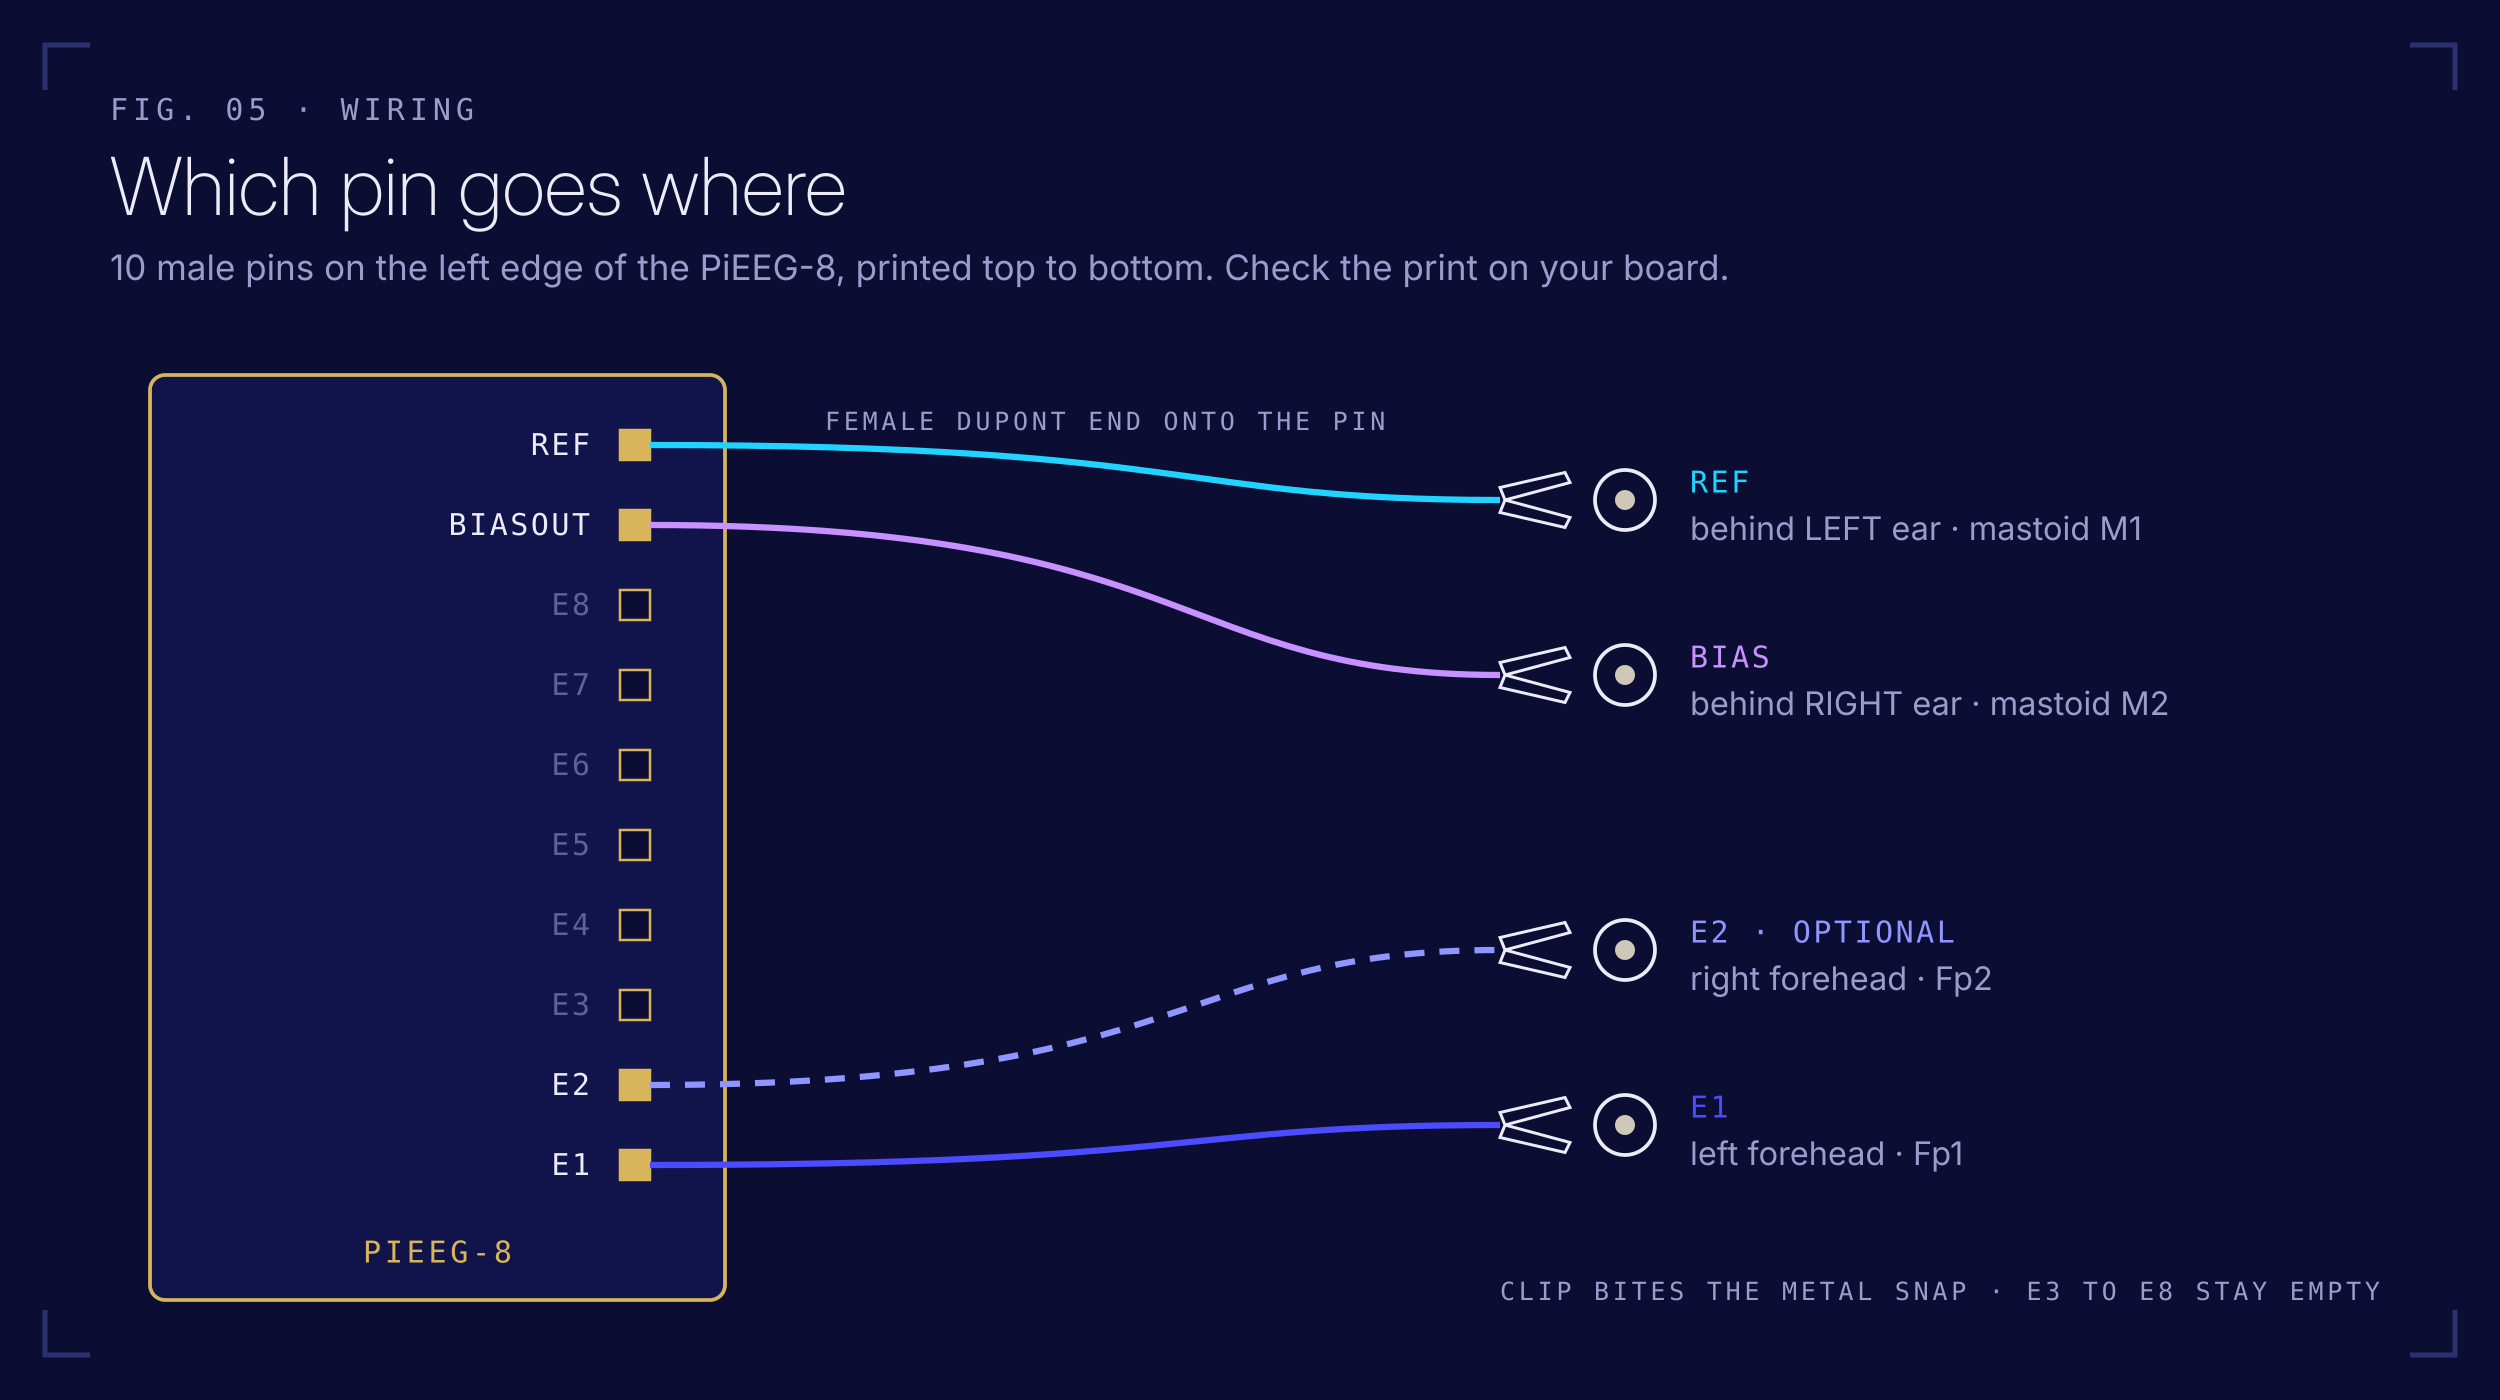
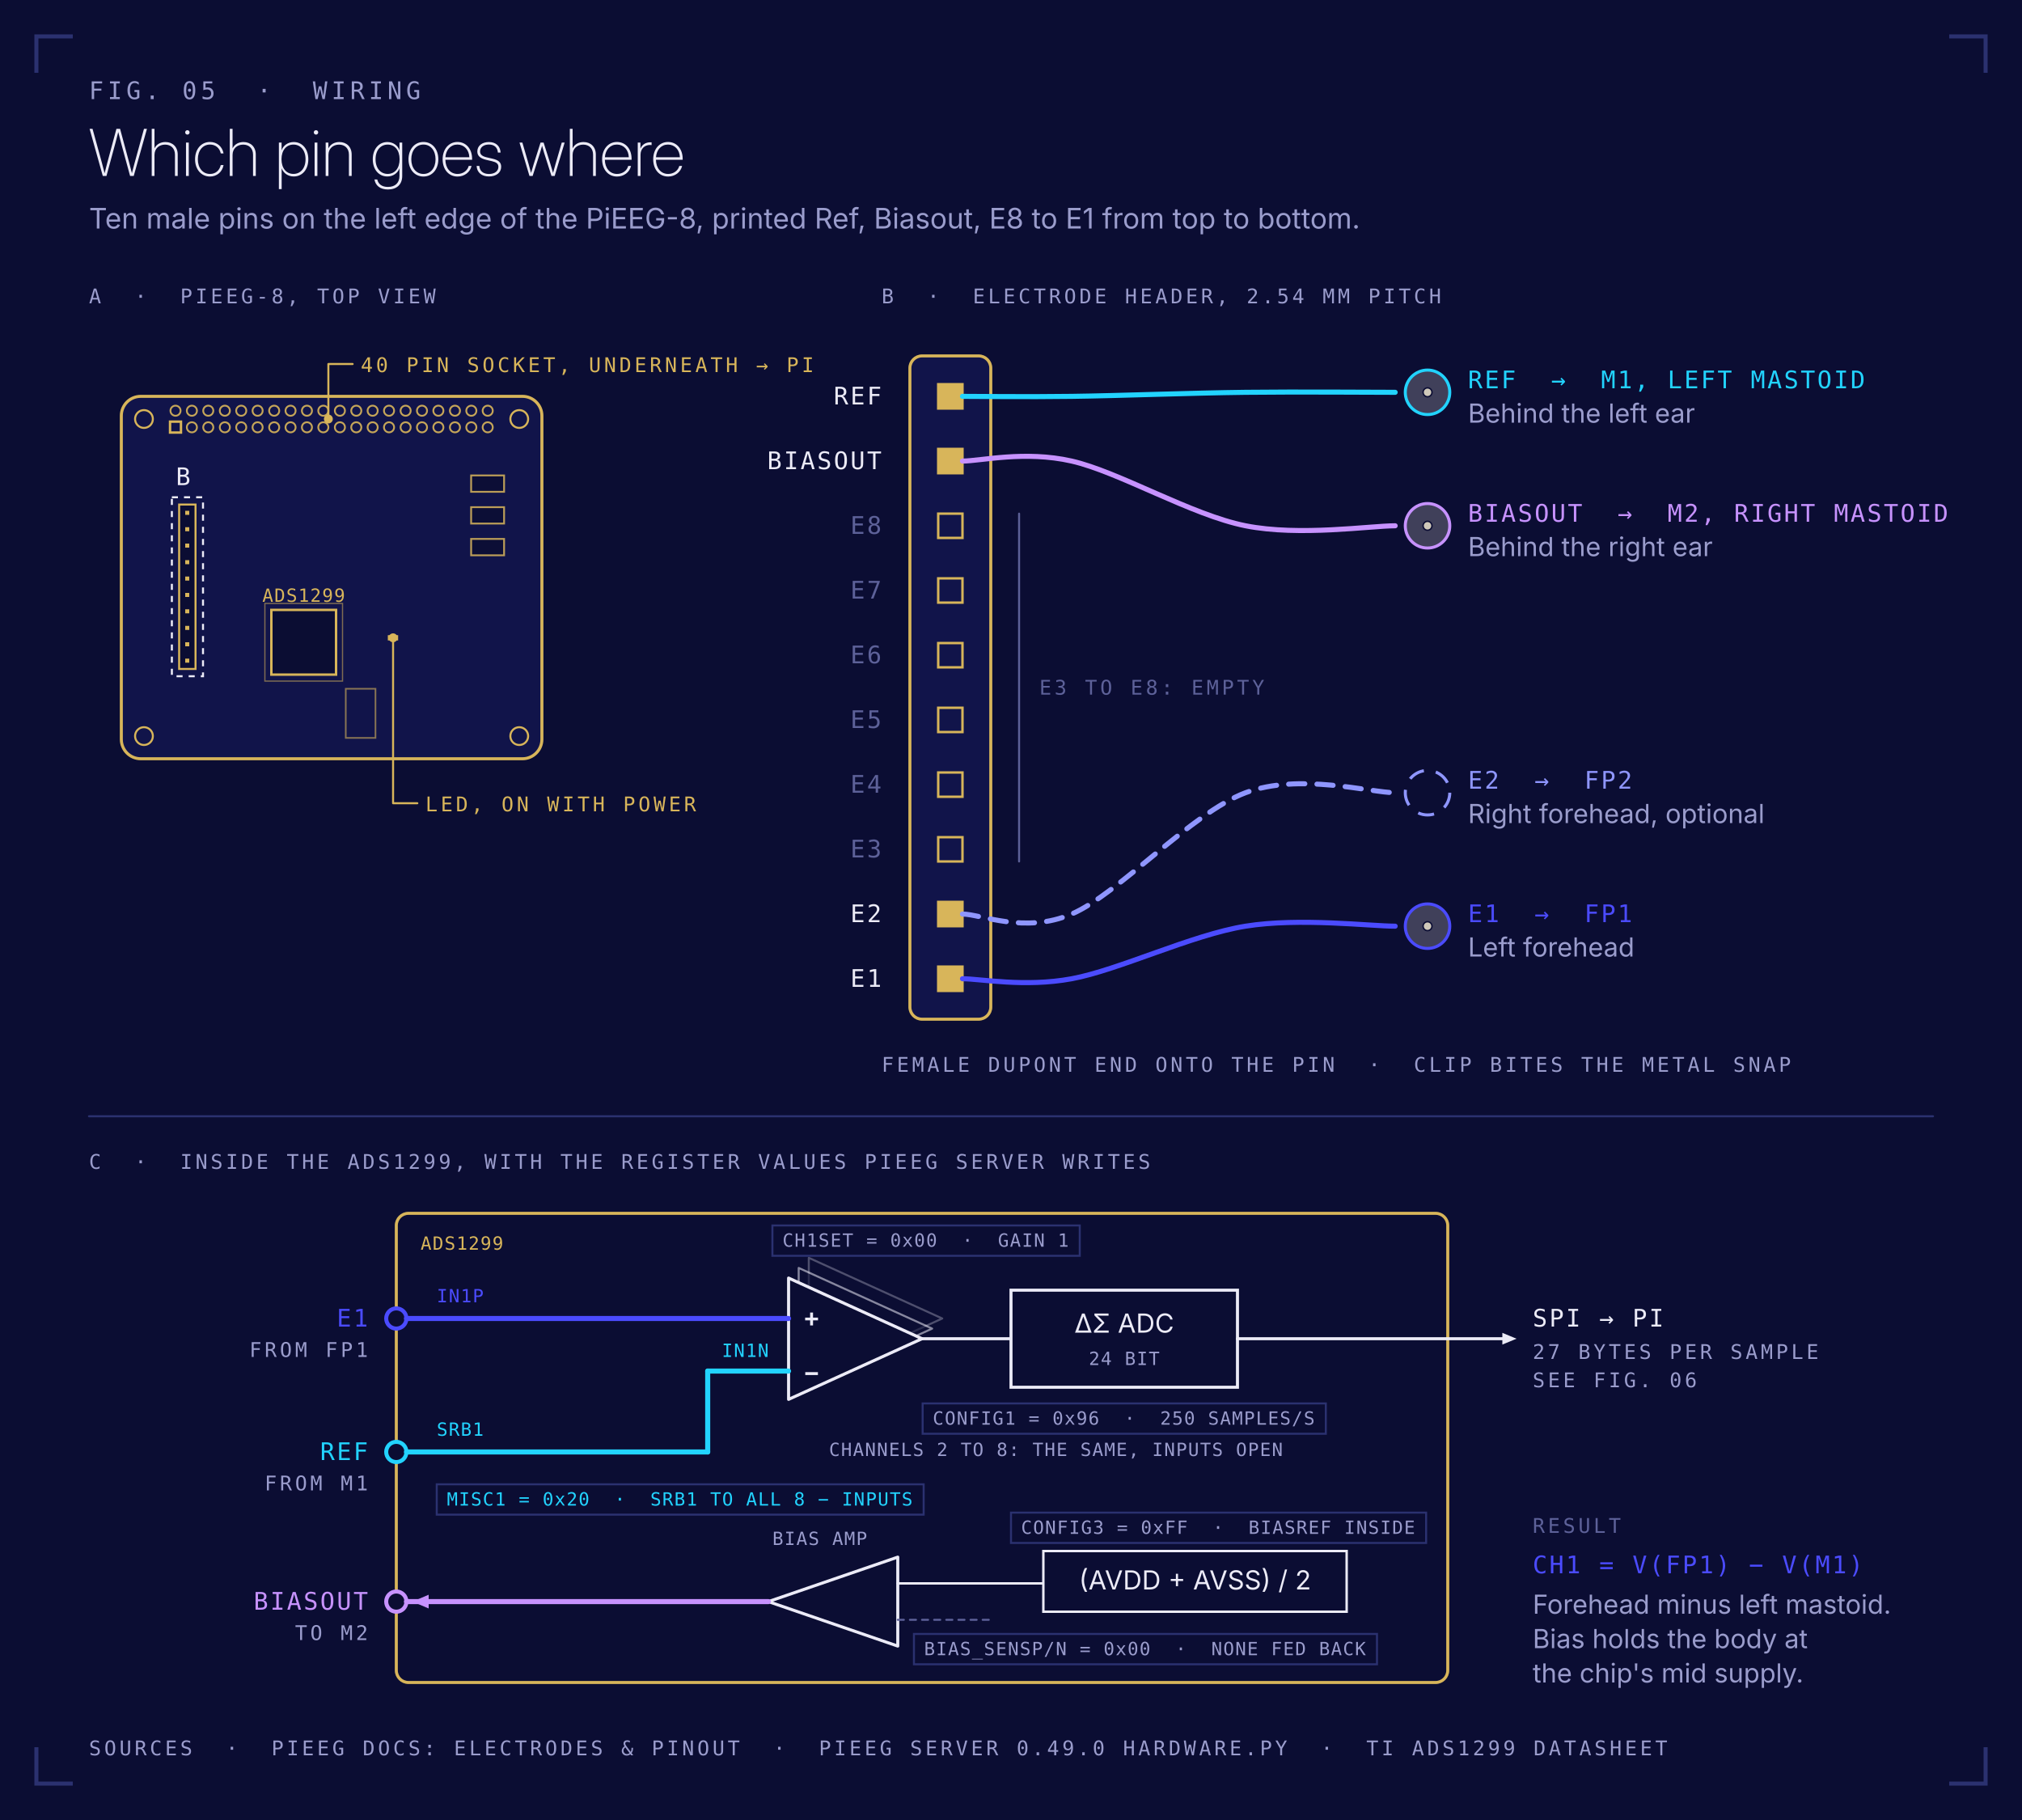
- <svg xmlns="http://www.w3.org/2000/svg" viewBox="0 0 1000 560" font-family="Inter, Helvetica Neue, Arial, sans-serif" font-size="14">
-   <rect width="1000" height="560" fill="#0b0d33" />
+ <svg xmlns="http://www.w3.org/2000/svg" viewBox="0 0 1000 900" width="1000" height="900">
+   <rect width="1000" height="900" fill="#0b0d33" />
  <path d="M18 36 L18 18 L36 18" stroke="#2b3170" stroke-width="2" fill="none" />
  <path d="M982 36 L982 18 L964 18" stroke="#2b3170" stroke-width="2" fill="none" />
-   <path d="M18 524 L18 542 L36 542" stroke="#2b3170" stroke-width="2" fill="none" />
-   <path d="M982 524 L982 542 L964 542" stroke="#2b3170" stroke-width="2" fill="none" />
-   <text x="44" y="48" font-family="DejaVu Sans Mono, Menlo, Consolas, monospace" font-size="12" letter-spacing="2" fill="#9a9ccc">FIG. 05  ·  WIRING</text>
-   <text x="44" y="86" font-family="Inter Display, Inter, Helvetica Neue, Arial, sans-serif" font-weight="200" font-size="32" fill="#ecebf7">Which pin goes where</text>
-   <text x="44" y="112" fill="#9a9ccc" font-size="14">10 male pins on the left edge of the PiEEG-8, printed top to bottom. Check the print on your board.</text>
-   <rect x="60" y="150" width="230" height="370" rx="6" fill="#11144a" stroke="#d8b55a" stroke-width="1.5" />
-   <text x="175" y="505" font-family="DejaVu Sans Mono, Menlo, Consolas, monospace" font-size="12" letter-spacing="1.5" fill="#d8b55a" text-anchor="middle">PIEEG-8</text>
-   <rect x="248" y="172" width="12" height="12" fill="#d8b55a" stroke="#d8b55a" />
-   <text x="236" y="182" font-family="DejaVu Sans Mono, Menlo, Consolas, monospace" font-size="12" letter-spacing="1" fill="#ecebf7" text-anchor="end">REF</text>
-   <rect x="248" y="204" width="12" height="12" fill="#d8b55a" stroke="#d8b55a" />
-   <text x="236" y="214" font-family="DejaVu Sans Mono, Menlo, Consolas, monospace" font-size="12" letter-spacing="1" fill="#ecebf7" text-anchor="end">BIASOUT</text>
-   <rect x="248" y="236" width="12" height="12" fill="#0b0d33" stroke="#d8b55a" />
-   <text x="236" y="246" font-family="DejaVu Sans Mono, Menlo, Consolas, monospace" font-size="12" letter-spacing="1" fill="#5d6199" text-anchor="end">E8</text>
-   <rect x="248" y="268" width="12" height="12" fill="#0b0d33" stroke="#d8b55a" />
-   <text x="236" y="278" font-family="DejaVu Sans Mono, Menlo, Consolas, monospace" font-size="12" letter-spacing="1" fill="#5d6199" text-anchor="end">E7</text>
-   <rect x="248" y="300" width="12" height="12" fill="#0b0d33" stroke="#d8b55a" />
-   <text x="236" y="310" font-family="DejaVu Sans Mono, Menlo, Consolas, monospace" font-size="12" letter-spacing="1" fill="#5d6199" text-anchor="end">E6</text>
-   <rect x="248" y="332" width="12" height="12" fill="#0b0d33" stroke="#d8b55a" />
-   <text x="236" y="342" font-family="DejaVu Sans Mono, Menlo, Consolas, monospace" font-size="12" letter-spacing="1" fill="#5d6199" text-anchor="end">E5</text>
-   <rect x="248" y="364" width="12" height="12" fill="#0b0d33" stroke="#d8b55a" />
-   <text x="236" y="374" font-family="DejaVu Sans Mono, Menlo, Consolas, monospace" font-size="12" letter-spacing="1" fill="#5d6199" text-anchor="end">E4</text>
-   <rect x="248" y="396" width="12" height="12" fill="#0b0d33" stroke="#d8b55a" />
-   <text x="236" y="406" font-family="DejaVu Sans Mono, Menlo, Consolas, monospace" font-size="12" letter-spacing="1" fill="#5d6199" text-anchor="end">E3</text>
-   <rect x="248" y="428" width="12" height="12" fill="#d8b55a" stroke="#d8b55a" />
-   <text x="236" y="438" font-family="DejaVu Sans Mono, Menlo, Consolas, monospace" font-size="12" letter-spacing="1" fill="#ecebf7" text-anchor="end">E2</text>
-   <rect x="248" y="460" width="12" height="12" fill="#d8b55a" stroke="#d8b55a" />
-   <text x="236" y="470" font-family="DejaVu Sans Mono, Menlo, Consolas, monospace" font-size="12" letter-spacing="1" fill="#ecebf7" text-anchor="end">E1</text>
-   <path d="M260 178 C 480 178, 470 200, 600 200" stroke="#22d3ff" stroke-width="2.5" fill="none" />
-   <path d="M600 195 l26 -6 l2 4 l-26 7 z M600 205 l26 6 l2 -4 l-26 -7 z" fill="none" stroke="#ecebf7" stroke-width="1.2" />
-   <circle cx="650" cy="200" r="12" fill="#0b0d33" stroke="#ecebf7" stroke-width="1.5" />
-   <circle cx="650" cy="200" r="4" fill="#cfc8b9" />
-   <text x="676" y="197" font-family="DejaVu Sans Mono, Menlo, Consolas, monospace" font-size="12" letter-spacing="1" fill="#22d3ff" text-anchor="start">REF</text>
-   <text x="676" y="216" font-size="13" fill="#9a9ccc" text-anchor="start" font-weight="400">behind LEFT ear · mastoid M1</text>
-   <path d="M260 210 C 480 210, 470 270, 600 270" stroke="#c792ff" stroke-width="2.5" fill="none" />
-   <path d="M600 265 l26 -6 l2 4 l-26 7 z M600 275 l26 6 l2 -4 l-26 -7 z" fill="none" stroke="#ecebf7" stroke-width="1.2" />
-   <circle cx="650" cy="270" r="12" fill="#0b0d33" stroke="#ecebf7" stroke-width="1.5" />
-   <circle cx="650" cy="270" r="4" fill="#cfc8b9" />
-   <text x="676" y="267" font-family="DejaVu Sans Mono, Menlo, Consolas, monospace" font-size="12" letter-spacing="1" fill="#c792ff" text-anchor="start">BIAS</text>
-   <text x="676" y="286" font-size="13" fill="#9a9ccc" text-anchor="start" font-weight="400">behind RIGHT ear · mastoid M2</text>
-   <path d="M260 434 C 480 434, 470 380, 600 380" stroke="#8f96ff" stroke-width="2.5" fill="none" stroke-dasharray="8 6" />
-   <path d="M600 375 l26 -6 l2 4 l-26 7 z M600 385 l26 6 l2 -4 l-26 -7 z" fill="none" stroke="#ecebf7" stroke-width="1.2" />
-   <circle cx="650" cy="380" r="12" fill="#0b0d33" stroke="#ecebf7" stroke-width="1.5" />
-   <circle cx="650" cy="380" r="4" fill="#cfc8b9" />
-   <text x="676" y="377" font-family="DejaVu Sans Mono, Menlo, Consolas, monospace" font-size="12" letter-spacing="1" fill="#8f96ff" text-anchor="start">E2 · OPTIONAL</text>
-   <text x="676" y="396" font-size="13" fill="#9a9ccc" text-anchor="start" font-weight="400">right forehead · Fp2</text>
-   <path d="M260 466 C 480 466, 470 450, 600 450" stroke="#4b4bff" stroke-width="2.5" fill="none" />
-   <path d="M600 445 l26 -6 l2 4 l-26 7 z M600 455 l26 6 l2 -4 l-26 -7 z" fill="none" stroke="#ecebf7" stroke-width="1.2" />
-   <circle cx="650" cy="450" r="12" fill="#0b0d33" stroke="#ecebf7" stroke-width="1.5" />
-   <circle cx="650" cy="450" r="4" fill="#cfc8b9" />
-   <text x="676" y="447" font-family="DejaVu Sans Mono, Menlo, Consolas, monospace" font-size="12" letter-spacing="1" fill="#4b4bff" text-anchor="start">E1</text>
-   <text x="676" y="466" font-size="13" fill="#9a9ccc" text-anchor="start" font-weight="400">left forehead · Fp1</text>
-   <text x="330" y="172" font-family="DejaVu Sans Mono, Menlo, Consolas, monospace" font-size="10" letter-spacing="1.5" fill="#9a9ccc" text-anchor="start">FEMALE DUPONT END ONTO THE PIN</text>
-   <text x="600" y="520" font-family="DejaVu Sans Mono, Menlo, Consolas, monospace" font-size="10" letter-spacing="1.5" fill="#9a9ccc" text-anchor="start">CLIP BITES THE METAL SNAP · E3 TO E8 STAY EMPTY</text>
+   <path d="M18 864 L18 882 L36 882" stroke="#2b3170" stroke-width="2" fill="none" />
+   <path d="M982 864 L982 882 L964 882" stroke="#2b3170" stroke-width="2" fill="none" />
+   <text x="44.0" y="49.0" font-family="DejaVu Sans Mono, Menlo, Consolas, monospace" font-size="12" font-weight="400" letter-spacing="2.0" fill="#9a9ccc" text-anchor="start" opacity="1" xml:space="preserve">FIG. 05  ·  WIRING</text>
+   <text x="44.0" y="87.0" font-family="Inter Display, Inter, Helvetica Neue, Arial, sans-serif" font-size="32" font-weight="200" letter-spacing="0" fill="#ecebf7" text-anchor="start" opacity="1" xml:space="preserve">Which pin goes where</text>
+   <text x="44.0" y="113.0" font-family="Inter, Helvetica Neue, Arial, sans-serif" font-size="14" font-weight="400" letter-spacing="0" fill="#9a9ccc" text-anchor="start" opacity="1" xml:space="preserve">Ten male pins on the left edge of the PiEEG-8, printed Ref, Biasout, E8 to E1 from top to bottom.</text>
+   <text x="44.0" y="150.0" font-family="DejaVu Sans Mono, Menlo, Consolas, monospace" font-size="10" font-weight="400" letter-spacing="1.5" fill="#9a9ccc" text-anchor="start" opacity="1" xml:space="preserve">A  ·  PIEEG-8, TOP VIEW</text>
+   <rect x="60.0" y="196.0" width="208.0" height="179.2" rx="9.6" stroke="#d8b55a" stroke-width="1.5" fill="#11144a" opacity="1" />
+   <circle cx="71.2" cy="364.0" r="4.40" stroke="#d8b55a" stroke-width="1" fill="none" opacity="1" />
+   <circle cx="256.8" cy="364.0" r="4.40" stroke="#d8b55a" stroke-width="1" fill="none" opacity="1" />
+   <circle cx="71.2" cy="207.2" r="4.40" stroke="#d8b55a" stroke-width="1" fill="none" opacity="1" />
+   <circle cx="256.8" cy="207.2" r="4.40" stroke="#d8b55a" stroke-width="1" fill="none" opacity="1" />
+   <circle cx="86.8" cy="211.3" r="2.50" stroke="#d8b55a" stroke-width="0.9" fill="none" opacity="0.9" />
+   <circle cx="86.8" cy="203.1" r="2.50" stroke="#d8b55a" stroke-width="0.9" fill="none" opacity="0.9" />
+   <circle cx="94.9" cy="211.3" r="2.50" stroke="#d8b55a" stroke-width="0.9" fill="none" opacity="0.9" />
+   <circle cx="94.9" cy="203.1" r="2.50" stroke="#d8b55a" stroke-width="0.9" fill="none" opacity="0.9" />
+   <circle cx="103.0" cy="211.3" r="2.50" stroke="#d8b55a" stroke-width="0.9" fill="none" opacity="0.9" />
+   <circle cx="103.0" cy="203.1" r="2.50" stroke="#d8b55a" stroke-width="0.9" fill="none" opacity="0.9" />
+   <circle cx="111.2" cy="211.3" r="2.50" stroke="#d8b55a" stroke-width="0.9" fill="none" opacity="0.9" />
+   <circle cx="111.2" cy="203.1" r="2.50" stroke="#d8b55a" stroke-width="0.9" fill="none" opacity="0.9" />
+   <circle cx="119.3" cy="211.3" r="2.50" stroke="#d8b55a" stroke-width="0.9" fill="none" opacity="0.9" />
+   <circle cx="119.3" cy="203.1" r="2.50" stroke="#d8b55a" stroke-width="0.9" fill="none" opacity="0.9" />
+   <circle cx="127.4" cy="211.3" r="2.50" stroke="#d8b55a" stroke-width="0.9" fill="none" opacity="0.9" />
+   <circle cx="127.4" cy="203.1" r="2.50" stroke="#d8b55a" stroke-width="0.9" fill="none" opacity="0.9" />
+   <circle cx="135.6" cy="211.3" r="2.50" stroke="#d8b55a" stroke-width="0.9" fill="none" opacity="0.9" />
+   <circle cx="135.6" cy="203.1" r="2.50" stroke="#d8b55a" stroke-width="0.9" fill="none" opacity="0.9" />
+   <circle cx="143.7" cy="211.3" r="2.50" stroke="#d8b55a" stroke-width="0.9" fill="none" opacity="0.9" />
+   <circle cx="143.7" cy="203.1" r="2.50" stroke="#d8b55a" stroke-width="0.9" fill="none" opacity="0.9" />
+   <circle cx="151.8" cy="211.3" r="2.50" stroke="#d8b55a" stroke-width="0.9" fill="none" opacity="0.9" />
+   <circle cx="151.8" cy="203.1" r="2.50" stroke="#d8b55a" stroke-width="0.9" fill="none" opacity="0.9" />
+   <circle cx="159.9" cy="211.3" r="2.50" stroke="#d8b55a" stroke-width="0.9" fill="none" opacity="0.9" />
+   <circle cx="159.9" cy="203.1" r="2.50" stroke="#d8b55a" stroke-width="0.9" fill="none" opacity="0.9" />
+   <circle cx="168.1" cy="211.3" r="2.50" stroke="#d8b55a" stroke-width="0.9" fill="none" opacity="0.9" />
+   <circle cx="168.1" cy="203.1" r="2.50" stroke="#d8b55a" stroke-width="0.9" fill="none" opacity="0.9" />
+   <circle cx="176.2" cy="211.3" r="2.50" stroke="#d8b55a" stroke-width="0.9" fill="none" opacity="0.9" />
+   <circle cx="176.2" cy="203.1" r="2.50" stroke="#d8b55a" stroke-width="0.9" fill="none" opacity="0.9" />
+   <circle cx="184.3" cy="211.3" r="2.50" stroke="#d8b55a" stroke-width="0.9" fill="none" opacity="0.9" />
+   <circle cx="184.3" cy="203.1" r="2.50" stroke="#d8b55a" stroke-width="0.9" fill="none" opacity="0.9" />
+   <circle cx="192.4" cy="211.3" r="2.50" stroke="#d8b55a" stroke-width="0.9" fill="none" opacity="0.9" />
+   <circle cx="192.4" cy="203.1" r="2.50" stroke="#d8b55a" stroke-width="0.9" fill="none" opacity="0.9" />
+   <circle cx="200.6" cy="211.3" r="2.50" stroke="#d8b55a" stroke-width="0.9" fill="none" opacity="0.9" />
+   <circle cx="200.6" cy="203.1" r="2.50" stroke="#d8b55a" stroke-width="0.9" fill="none" opacity="0.9" />
+   <circle cx="208.7" cy="211.3" r="2.50" stroke="#d8b55a" stroke-width="0.9" fill="none" opacity="0.9" />
+   <circle cx="208.7" cy="203.1" r="2.50" stroke="#d8b55a" stroke-width="0.9" fill="none" opacity="0.9" />
+   <circle cx="216.8" cy="211.3" r="2.50" stroke="#d8b55a" stroke-width="0.9" fill="none" opacity="0.9" />
+   <circle cx="216.8" cy="203.1" r="2.50" stroke="#d8b55a" stroke-width="0.9" fill="none" opacity="0.9" />
+   <circle cx="225.0" cy="211.3" r="2.50" stroke="#d8b55a" stroke-width="0.9" fill="none" opacity="0.9" />
+   <circle cx="225.0" cy="203.1" r="2.50" stroke="#d8b55a" stroke-width="0.9" fill="none" opacity="0.9" />
+   <circle cx="233.1" cy="211.3" r="2.50" stroke="#d8b55a" stroke-width="0.9" fill="none" opacity="0.9" />
+   <circle cx="233.1" cy="203.1" r="2.50" stroke="#d8b55a" stroke-width="0.9" fill="none" opacity="0.9" />
+   <circle cx="241.2" cy="211.3" r="2.50" stroke="#d8b55a" stroke-width="0.9" fill="none" opacity="0.9" />
+   <circle cx="241.2" cy="203.1" r="2.50" stroke="#d8b55a" stroke-width="0.9" fill="none" opacity="0.9" />
+   <rect x="84.1" y="208.5" width="5.4" height="5.4" rx="0" stroke="#d8b55a" stroke-width="1.2" fill="#11144a" opacity="1" />
+   <rect x="131.0" y="298.4" width="38.4" height="38.4" rx="0" stroke="#d8b55a" stroke-width="0.6" fill="none" opacity="0.55" />
+   <rect x="134.2" y="301.6" width="32.0" height="32.0" rx="0" stroke="#d8b55a" stroke-width="1.2" fill="#0b0d33" opacity="1" />
+   <rect x="191.8" y="314.1" width="5.1" height="2.6" rx="0" stroke="none" stroke-width="0" fill="#d8b55a" opacity="1" />
+   <rect x="233.0" y="235.1" width="16.3" height="8.1" rx="0" stroke="#d8b55a" stroke-width="0.9" fill="#0b0d33" opacity="0.85" />
+   <rect x="233.0" y="250.8" width="16.3" height="8.1" rx="0" stroke="#d8b55a" stroke-width="0.9" fill="#0b0d33" opacity="0.85" />
+   <rect x="233.0" y="266.5" width="16.3" height="8.1" rx="0" stroke="#d8b55a" stroke-width="0.9" fill="#0b0d33" opacity="0.85" />
+   <rect x="171.0" y="340.6" width="14.7" height="24.3" rx="0" stroke="#d8b55a" stroke-width="0.8" fill="none" opacity="0.6" />
+   <rect x="88.6" y="249.5" width="8.1" height="81.3" rx="0" stroke="#d8b55a" stroke-width="1" fill="#0b0d33" opacity="1" />
+   <rect x="91.6" y="252.6" width="2.0" height="2.0" rx="0" stroke="none" stroke-width="0" fill="#d8b55a" opacity="1" />
+   <rect x="91.6" y="260.7" width="2.0" height="2.0" rx="0" stroke="none" stroke-width="0" fill="#d8b55a" opacity="1" />
+   <rect x="91.6" y="268.8" width="2.0" height="2.0" rx="0" stroke="none" stroke-width="0" fill="#d8b55a" opacity="1" />
+   <rect x="91.6" y="277.0" width="2.0" height="2.0" rx="0" stroke="none" stroke-width="0" fill="#d8b55a" opacity="1" />
+   <rect x="91.6" y="285.1" width="2.0" height="2.0" rx="0" stroke="none" stroke-width="0" fill="#d8b55a" opacity="1" />
+   <rect x="91.6" y="293.2" width="2.0" height="2.0" rx="0" stroke="none" stroke-width="0" fill="#d8b55a" opacity="1" />
+   <rect x="91.6" y="301.3" width="2.0" height="2.0" rx="0" stroke="none" stroke-width="0" fill="#d8b55a" opacity="1" />
+   <rect x="91.6" y="309.5" width="2.0" height="2.0" rx="0" stroke="none" stroke-width="0" fill="#d8b55a" opacity="1" />
+   <rect x="91.6" y="317.6" width="2.0" height="2.0" rx="0" stroke="none" stroke-width="0" fill="#d8b55a" opacity="1" />
+   <rect x="91.6" y="325.7" width="2.0" height="2.0" rx="0" stroke="none" stroke-width="0" fill="#d8b55a" opacity="1" />
+   <text x="150.2" y="297.6" font-family="DejaVu Sans Mono, Menlo, Consolas, monospace" font-size="9" font-weight="400" letter-spacing="0.5" fill="#d8b55a" text-anchor="middle" opacity="1" xml:space="preserve">ADS1299</text>
+   <rect x="85.0" y="245.9" width="15.4" height="88.5" rx="0" stroke="#ecebf7" stroke-width="1" fill="none" opacity="1" stroke-dasharray="3 3" />
+   <text x="87.0" y="239.9" font-family="DejaVu Sans Mono, Menlo, Consolas, monospace" font-size="12" font-weight="400" letter-spacing="1.0" fill="#ecebf7" text-anchor="start" opacity="1" xml:space="preserve">B</text>
+   <path d="M162.4 207.2 L162.4 180.0 L174.4 180.0" stroke="#d8b55a" stroke-width="1.0" fill="none" opacity="1" stroke-linejoin="round" stroke-linecap="round" />
+   <circle cx="162.4" cy="207.2" r="2.20" stroke="none" stroke-width="0" fill="#d8b55a" opacity="1" />
+   <text x="178.4" y="184.0" font-family="DejaVu Sans Mono, Menlo, Consolas, monospace" font-size="10" font-weight="400" letter-spacing="1.5" fill="#d8b55a" text-anchor="start" opacity="1" xml:space="preserve">40 PIN SOCKET, UNDERNEATH → PI</text>
+   <path d="M194.4 315.4 L194.4 397.2 L206.4 397.2" stroke="#d8b55a" stroke-width="1.0" fill="none" opacity="1" stroke-linejoin="round" stroke-linecap="round" />
+   <circle cx="194.4" cy="315.4" r="2.20" stroke="none" stroke-width="0" fill="#d8b55a" opacity="1" />
+   <text x="210.4" y="401.2" font-family="DejaVu Sans Mono, Menlo, Consolas, monospace" font-size="10" font-weight="400" letter-spacing="1.5" fill="#d8b55a" text-anchor="start" opacity="1" xml:space="preserve">LED, ON WITH POWER</text>
+   <text x="436.0" y="150.0" font-family="DejaVu Sans Mono, Menlo, Consolas, monospace" font-size="10" font-weight="400" letter-spacing="1.5" fill="#9a9ccc" text-anchor="start" opacity="1" xml:space="preserve">B  ·  ELECTRODE HEADER, 2.54 MM PITCH</text>
+   <rect x="450.0" y="176.0" width="40.0" height="328.0" rx="6" stroke="#d8b55a" stroke-width="1.5" fill="#11144a" opacity="1" />
+   <rect x="464.0" y="190.0" width="12.0" height="12.0" rx="0" stroke="#d8b55a" stroke-width="1.2" fill="#d8b55a" opacity="1" />
+   <text x="436.0" y="200.0" font-family="DejaVu Sans Mono, Menlo, Consolas, monospace" font-size="12" font-weight="400" letter-spacing="1.0" fill="#ecebf7" text-anchor="end" opacity="1" xml:space="preserve">REF</text>
+   <rect x="464.0" y="222.0" width="12.0" height="12.0" rx="0" stroke="#d8b55a" stroke-width="1.2" fill="#d8b55a" opacity="1" />
+   <text x="436.0" y="232.0" font-family="DejaVu Sans Mono, Menlo, Consolas, monospace" font-size="12" font-weight="400" letter-spacing="1.0" fill="#ecebf7" text-anchor="end" opacity="1" xml:space="preserve">BIASOUT</text>
+   <rect x="464.0" y="254.0" width="12.0" height="12.0" rx="0" stroke="#d8b55a" stroke-width="1.2" fill="none" opacity="1" />
+   <text x="436.0" y="264.0" font-family="DejaVu Sans Mono, Menlo, Consolas, monospace" font-size="12" font-weight="400" letter-spacing="1.0" fill="#5d6199" text-anchor="end" opacity="1" xml:space="preserve">E8</text>
+   <rect x="464.0" y="286.0" width="12.0" height="12.0" rx="0" stroke="#d8b55a" stroke-width="1.2" fill="none" opacity="1" />
+   <text x="436.0" y="296.0" font-family="DejaVu Sans Mono, Menlo, Consolas, monospace" font-size="12" font-weight="400" letter-spacing="1.0" fill="#5d6199" text-anchor="end" opacity="1" xml:space="preserve">E7</text>
+   <rect x="464.0" y="318.0" width="12.0" height="12.0" rx="0" stroke="#d8b55a" stroke-width="1.2" fill="none" opacity="1" />
+   <text x="436.0" y="328.0" font-family="DejaVu Sans Mono, Menlo, Consolas, monospace" font-size="12" font-weight="400" letter-spacing="1.0" fill="#5d6199" text-anchor="end" opacity="1" xml:space="preserve">E6</text>
+   <rect x="464.0" y="350.0" width="12.0" height="12.0" rx="0" stroke="#d8b55a" stroke-width="1.2" fill="none" opacity="1" />
+   <text x="436.0" y="360.0" font-family="DejaVu Sans Mono, Menlo, Consolas, monospace" font-size="12" font-weight="400" letter-spacing="1.0" fill="#5d6199" text-anchor="end" opacity="1" xml:space="preserve">E5</text>
+   <rect x="464.0" y="382.0" width="12.0" height="12.0" rx="0" stroke="#d8b55a" stroke-width="1.2" fill="none" opacity="1" />
+   <text x="436.0" y="392.0" font-family="DejaVu Sans Mono, Menlo, Consolas, monospace" font-size="12" font-weight="400" letter-spacing="1.0" fill="#5d6199" text-anchor="end" opacity="1" xml:space="preserve">E4</text>
+   <rect x="464.0" y="414.0" width="12.0" height="12.0" rx="0" stroke="#d8b55a" stroke-width="1.2" fill="none" opacity="1" />
+   <text x="436.0" y="424.0" font-family="DejaVu Sans Mono, Menlo, Consolas, monospace" font-size="12" font-weight="400" letter-spacing="1.0" fill="#5d6199" text-anchor="end" opacity="1" xml:space="preserve">E3</text>
+   <rect x="464.0" y="446.0" width="12.0" height="12.0" rx="0" stroke="#d8b55a" stroke-width="1.2" fill="#d8b55a" opacity="1" />
+   <text x="436.0" y="456.0" font-family="DejaVu Sans Mono, Menlo, Consolas, monospace" font-size="12" font-weight="400" letter-spacing="1.0" fill="#ecebf7" text-anchor="end" opacity="1" xml:space="preserve">E2</text>
+   <rect x="464.0" y="478.0" width="12.0" height="12.0" rx="0" stroke="#d8b55a" stroke-width="1.2" fill="#d8b55a" opacity="1" />
+   <text x="436.0" y="488.0" font-family="DejaVu Sans Mono, Menlo, Consolas, monospace" font-size="12" font-weight="400" letter-spacing="1.0" fill="#ecebf7" text-anchor="end" opacity="1" xml:space="preserve">E1</text>
+   <line x1="504.0" y1="254.0" x2="504.0" y2="426.0" stroke="#5d6199" stroke-width="1" stroke-linecap="round" opacity="1" />
+   <text x="514.0" y="343.5" font-family="DejaVu Sans Mono, Menlo, Consolas, monospace" font-size="10" font-weight="400" letter-spacing="1.5" fill="#5d6199" text-anchor="start" opacity="1" xml:space="preserve">E3 TO E8: EMPTY</text>
+   <path d="M476.0 196.0 C485.0 196.0 506.7 196.3 530.0 196.0 C553.3 195.7 589.3 194.3 616.0 194.0 C642.7 193.7 677.7 194.0 690.0 194.0" stroke="#22d3ff" stroke-width="2.5" fill="none" opacity="1" stroke-linejoin="round" stroke-linecap="round" />
+   <ellipse cx="706.0" cy="194.0" rx="11.00" ry="11.00" stroke="#22d3ff" stroke-width="1.5" fill="#40405a" opacity="1" transform="rotate(0 706.0 194.0)" />
+   <ellipse cx="706.0" cy="194.0" rx="2.20" ry="2.20" stroke="#0b0d33" stroke-width="0.7" fill="#cfc8b9" opacity="1" transform="rotate(0 706.0 194.0)" />
+   <text x="726.0" y="192.0" font-family="DejaVu Sans Mono, Menlo, Consolas, monospace" font-size="12" font-weight="400" letter-spacing="1.0" fill="#22d3ff" text-anchor="start" opacity="1" xml:space="preserve">REF  →  M1, LEFT MASTOID</text>
+   <text x="726.0" y="209.0" font-family="Inter, Helvetica Neue, Arial, sans-serif" font-size="13" font-weight="400" letter-spacing="0" fill="#9a9ccc" text-anchor="start" opacity="1" xml:space="preserve">Behind the left ear</text>
+   <path d="M476.0 228.0 C485.0 228.0 506.7 222.7 530.0 228.0 C553.3 233.3 589.3 254.7 616.0 260.0 C642.7 265.3 677.7 260.0 690.0 260.0" stroke="#c792ff" stroke-width="2.5" fill="none" opacity="1" stroke-linejoin="round" stroke-linecap="round" />
+   <ellipse cx="706.0" cy="260.0" rx="11.00" ry="11.00" stroke="#c792ff" stroke-width="1.5" fill="#40405a" opacity="1" transform="rotate(0 706.0 260.0)" />
+   <ellipse cx="706.0" cy="260.0" rx="2.20" ry="2.20" stroke="#0b0d33" stroke-width="0.7" fill="#cfc8b9" opacity="1" transform="rotate(0 706.0 260.0)" />
+   <text x="726.0" y="258.0" font-family="DejaVu Sans Mono, Menlo, Consolas, monospace" font-size="12" font-weight="400" letter-spacing="1.0" fill="#c792ff" text-anchor="start" opacity="1" xml:space="preserve">BIASOUT  →  M2, RIGHT MASTOID</text>
+   <text x="726.0" y="275.0" font-family="Inter, Helvetica Neue, Arial, sans-serif" font-size="13" font-weight="400" letter-spacing="0" fill="#9a9ccc" text-anchor="start" opacity="1" xml:space="preserve">Behind the right ear</text>
+   <path d="M476.0 452.0 C485.0 452.0 506.7 462.0 530.0 452.0 C553.3 442.0 589.3 402.0 616.0 392.0 C642.7 382.0 677.7 392.0 690.0 392.0" stroke="#8f96ff" stroke-width="2.5" fill="none" opacity="1" stroke-linejoin="round" stroke-linecap="round" stroke-dasharray="8 6" />
+   <ellipse cx="706.0" cy="392.0" rx="11.00" ry="11.00" stroke="#8f96ff" stroke-width="1.5" fill="none" opacity="1" transform="rotate(0 706.0 392.0)" stroke-dasharray="8 6" />
+   <text x="726.0" y="390.0" font-family="DejaVu Sans Mono, Menlo, Consolas, monospace" font-size="12" font-weight="400" letter-spacing="1.0" fill="#8f96ff" text-anchor="start" opacity="1" xml:space="preserve">E2  →  FP2</text>
+   <text x="726.0" y="407.0" font-family="Inter, Helvetica Neue, Arial, sans-serif" font-size="13" font-weight="400" letter-spacing="0" fill="#9a9ccc" text-anchor="start" opacity="1" xml:space="preserve">Right forehead, optional</text>
+   <path d="M476.0 484.0 C485.0 484.0 506.7 488.3 530.0 484.0 C553.3 479.7 589.3 462.3 616.0 458.0 C642.7 453.7 677.7 458.0 690.0 458.0" stroke="#4b4bff" stroke-width="2.5" fill="none" opacity="1" stroke-linejoin="round" stroke-linecap="round" />
+   <ellipse cx="706.0" cy="458.0" rx="11.00" ry="11.00" stroke="#4b4bff" stroke-width="1.5" fill="#40405a" opacity="1" transform="rotate(0 706.0 458.0)" />
+   <ellipse cx="706.0" cy="458.0" rx="2.20" ry="2.20" stroke="#0b0d33" stroke-width="0.7" fill="#cfc8b9" opacity="1" transform="rotate(0 706.0 458.0)" />
+   <text x="726.0" y="456.0" font-family="DejaVu Sans Mono, Menlo, Consolas, monospace" font-size="12" font-weight="400" letter-spacing="1.0" fill="#4b4bff" text-anchor="start" opacity="1" xml:space="preserve">E1  →  FP1</text>
+   <text x="726.0" y="473.0" font-family="Inter, Helvetica Neue, Arial, sans-serif" font-size="13" font-weight="400" letter-spacing="0" fill="#9a9ccc" text-anchor="start" opacity="1" xml:space="preserve">Left forehead</text>
+   <text x="436.0" y="530.0" font-family="DejaVu Sans Mono, Menlo, Consolas, monospace" font-size="10" font-weight="400" letter-spacing="1.5" fill="#9a9ccc" text-anchor="start" opacity="1" xml:space="preserve">FEMALE DUPONT END ONTO THE PIN  ·  CLIP BITES THE METAL SNAP</text>
+   <line x1="44.0" y1="552.0" x2="956.0" y2="552.0" stroke="#2b3170" stroke-width="1" stroke-linecap="round" opacity="1" />
+   <text x="44.0" y="578.0" font-family="DejaVu Sans Mono, Menlo, Consolas, monospace" font-size="10" font-weight="400" letter-spacing="1.5" fill="#9a9ccc" text-anchor="start" opacity="1" xml:space="preserve">C  ·  INSIDE THE ADS1299, WITH THE REGISTER VALUES PIEEG SERVER WRITES</text>
+   <rect x="196.0" y="600.0" width="520.0" height="232.0" rx="6" stroke="#d8b55a" stroke-width="1.5" fill="none" opacity="1" />
+   <text x="208.0" y="618.0" font-family="DejaVu Sans Mono, Menlo, Consolas, monospace" font-size="9" font-weight="400" letter-spacing="0.5" fill="#d8b55a" text-anchor="start" opacity="1" xml:space="preserve">ADS1299</text>
+   <circle cx="196.0" cy="652.0" r="5.00" stroke="#4b4bff" stroke-width="2" fill="#0b0d33" opacity="1" />
+   <text x="182.0" y="656.0" font-family="DejaVu Sans Mono, Menlo, Consolas, monospace" font-size="12" font-weight="400" letter-spacing="1.0" fill="#4b4bff" text-anchor="end" opacity="1" xml:space="preserve">E1</text>
+   <text x="182.0" y="671.0" font-family="DejaVu Sans Mono, Menlo, Consolas, monospace" font-size="10" font-weight="400" letter-spacing="1.5" fill="#9a9ccc" text-anchor="end" opacity="1" xml:space="preserve">FROM FP1</text>
+   <circle cx="196.0" cy="718.0" r="5.00" stroke="#22d3ff" stroke-width="2" fill="#0b0d33" opacity="1" />
+   <text x="182.0" y="722.0" font-family="DejaVu Sans Mono, Menlo, Consolas, monospace" font-size="12" font-weight="400" letter-spacing="1.0" fill="#22d3ff" text-anchor="end" opacity="1" xml:space="preserve">REF</text>
+   <text x="182.0" y="737.0" font-family="DejaVu Sans Mono, Menlo, Consolas, monospace" font-size="10" font-weight="400" letter-spacing="1.5" fill="#9a9ccc" text-anchor="end" opacity="1" xml:space="preserve">FROM M1</text>
+   <circle cx="196.0" cy="792.0" r="5.00" stroke="#c792ff" stroke-width="2" fill="#0b0d33" opacity="1" />
+   <text x="182.0" y="796.0" font-family="DejaVu Sans Mono, Menlo, Consolas, monospace" font-size="12" font-weight="400" letter-spacing="1.0" fill="#c792ff" text-anchor="end" opacity="1" xml:space="preserve">BIASOUT</text>
+   <text x="182.0" y="811.0" font-family="DejaVu Sans Mono, Menlo, Consolas, monospace" font-size="10" font-weight="400" letter-spacing="1.5" fill="#9a9ccc" text-anchor="end" opacity="1" xml:space="preserve">TO M2</text>
+   <path d="M400 622 L466 652.0 L400 682 Z" stroke="#ecebf7" stroke-width="1" fill="#0b0d33" opacity="0.3" stroke-linejoin="round" stroke-linecap="round" />
+   <path d="M395 627 L461 657.0 L395 687 Z" stroke="#ecebf7" stroke-width="1" fill="#0b0d33" opacity="0.55" stroke-linejoin="round" stroke-linecap="round" />
+   <path d="M390 632 L456 662.0 L390 692 Z" stroke="#ecebf7" stroke-width="1.5" fill="#0b0d33" opacity="1" stroke-linejoin="round" stroke-linecap="round" />
+   <text x="397.0" y="656.0" font-family="Inter, Helvetica Neue, Arial, sans-serif" font-size="13" font-weight="600" letter-spacing="0" fill="#ecebf7" text-anchor="start" opacity="1" xml:space="preserve">+</text>
+   <text x="397.0" y="683.0" font-family="Inter, Helvetica Neue, Arial, sans-serif" font-size="13" font-weight="600" letter-spacing="0" fill="#ecebf7" text-anchor="start" opacity="1" xml:space="preserve">−</text>
+   <line x1="201.0" y1="652.0" x2="390.0" y2="652.0" stroke="#4b4bff" stroke-width="2.5" stroke-linecap="round" opacity="1" />
+   <text x="216.0" y="644.0" font-family="DejaVu Sans Mono, Menlo, Consolas, monospace" font-size="9" font-weight="400" letter-spacing="0.5" fill="#4b4bff" text-anchor="start" opacity="1" xml:space="preserve">IN1P</text>
+   <line x1="201.0" y1="718.0" x2="350.0" y2="718.0" stroke="#22d3ff" stroke-width="2.5" stroke-linecap="round" opacity="1" />
+   <line x1="350.0" y1="718.0" x2="350.0" y2="678.0" stroke="#22d3ff" stroke-width="2.5" stroke-linecap="round" opacity="1" />
+   <line x1="350.0" y1="678.0" x2="390.0" y2="678.0" stroke="#22d3ff" stroke-width="2.5" stroke-linecap="round" opacity="1" />
+   <text x="216.0" y="710.0" font-family="DejaVu Sans Mono, Menlo, Consolas, monospace" font-size="9" font-weight="400" letter-spacing="0.5" fill="#22d3ff" text-anchor="start" opacity="1" xml:space="preserve">SRB1</text>
+   <text x="357.0" y="671.0" font-family="DejaVu Sans Mono, Menlo, Consolas, monospace" font-size="9" font-weight="400" letter-spacing="0.5" fill="#22d3ff" text-anchor="start" opacity="1" xml:space="preserve">IN1N</text>
+   <rect x="216.0" y="734.0" width="240.8" height="15.0" rx="0" stroke="#2b3170" stroke-width="1" fill="#0b0d33" opacity="1" />
+   <text x="221.0" y="744.5" font-family="DejaVu Sans Mono, Menlo, Consolas, monospace" font-size="9" font-weight="400" letter-spacing="0.5" fill="#22d3ff" text-anchor="start" opacity="1" xml:space="preserve">MISC1 = 0x20  ·  SRB1 TO ALL 8 − INPUTS</text>
+   <rect x="382.0" y="606.0" width="152.0" height="15.0" rx="0" stroke="#2b3170" stroke-width="1" fill="#0b0d33" opacity="1" />
+   <text x="387.0" y="616.5" font-family="DejaVu Sans Mono, Menlo, Consolas, monospace" font-size="9" font-weight="400" letter-spacing="0.5" fill="#9a9ccc" text-anchor="start" opacity="1" xml:space="preserve">CH1SET = 0x00  ·  GAIN 1</text>
+   <text x="410.0" y="720.0" font-family="DejaVu Sans Mono, Menlo, Consolas, monospace" font-size="9" font-weight="400" letter-spacing="0.5" fill="#9a9ccc" text-anchor="start" opacity="1" xml:space="preserve">CHANNELS 2 TO 8: THE SAME, INPUTS OPEN</text>
+   <line x1="456.0" y1="662.0" x2="500.0" y2="662.0" stroke="#ecebf7" stroke-width="1.5" stroke-linecap="round" opacity="1" />
+   <rect x="500.0" y="638.0" width="112.0" height="48.0" rx="0" stroke="#ecebf7" stroke-width="1.5" fill="#0b0d33" opacity="1" />
+   <text x="556.0" y="659.0" font-family="Inter, Helvetica Neue, Arial, sans-serif" font-size="13" font-weight="400" letter-spacing="0" fill="#ecebf7" text-anchor="middle" opacity="1" xml:space="preserve">ΔΣ ADC</text>
+   <text x="556.0" y="675.0" font-family="DejaVu Sans Mono, Menlo, Consolas, monospace" font-size="9" font-weight="400" letter-spacing="0.5" fill="#9a9ccc" text-anchor="middle" opacity="1" xml:space="preserve">24 BIT</text>
+   <rect x="456.3" y="694.0" width="199.4" height="15.0" rx="0" stroke="#2b3170" stroke-width="1" fill="#0b0d33" opacity="1" />
+   <text x="461.3" y="704.5" font-family="DejaVu Sans Mono, Menlo, Consolas, monospace" font-size="9" font-weight="400" letter-spacing="0.5" fill="#9a9ccc" text-anchor="start" opacity="1" xml:space="preserve">CONFIG1 = 0x96  ·  250 SAMPLES/S</text>
+   <line x1="612.0" y1="662.0" x2="744.0" y2="662.0" stroke="#ecebf7" stroke-width="1.5" stroke-linecap="round" opacity="1" />
+   <path d="M750.0 662.0 L743.0 664.9 L743.0 659.1 Z" stroke="none" stroke-width="0" fill="#ecebf7" opacity="1" stroke-linejoin="round" stroke-linecap="round" />
+   <text x="758.0" y="656.0" font-family="DejaVu Sans Mono, Menlo, Consolas, monospace" font-size="12" font-weight="400" letter-spacing="1.0" fill="#ecebf7" text-anchor="start" opacity="1" xml:space="preserve">SPI → PI</text>
+   <text x="758.0" y="672.0" font-family="DejaVu Sans Mono, Menlo, Consolas, monospace" font-size="10" font-weight="400" letter-spacing="1.5" fill="#9a9ccc" text-anchor="start" opacity="1" xml:space="preserve">27 BYTES PER SAMPLE</text>
+   <text x="758.0" y="686.0" font-family="DejaVu Sans Mono, Menlo, Consolas, monospace" font-size="10" font-weight="400" letter-spacing="1.5" fill="#9a9ccc" text-anchor="start" opacity="1" xml:space="preserve">SEE FIG. 06</text>
+   <path d="M444 770 L380 792 L444 814 Z" stroke="#ecebf7" stroke-width="1.5" fill="#0b0d33" opacity="1" stroke-linejoin="round" stroke-linecap="round" />
+   <text x="382.0" y="764.0" font-family="DejaVu Sans Mono, Menlo, Consolas, monospace" font-size="9" font-weight="400" letter-spacing="0.5" fill="#9a9ccc" text-anchor="start" opacity="1" xml:space="preserve">BIAS AMP</text>
+   <line x1="201.0" y1="792.0" x2="380.0" y2="792.0" stroke="#c792ff" stroke-width="2.5" stroke-linecap="round" opacity="1" />
+   <path d="M204.0 792.0 L212.0 788.6 L212.0 795.4 Z" stroke="none" stroke-width="0" fill="#c792ff" opacity="1" stroke-linejoin="round" stroke-linecap="round" />
+   <line x1="444.0" y1="783.0" x2="516.0" y2="783.0" stroke="#ecebf7" stroke-width="1.2" stroke-linecap="round" opacity="1" />
+   <rect x="516.0" y="767.0" width="150.0" height="30.0" rx="0" stroke="#ecebf7" stroke-width="1.2" fill="#0b0d33" opacity="1" />
+   <text x="591.0" y="786.0" font-family="Inter, Helvetica Neue, Arial, sans-serif" font-size="13" font-weight="400" letter-spacing="0" fill="#ecebf7" text-anchor="middle" opacity="1" xml:space="preserve">(AVDD + AVSS) / 2</text>
+   <rect x="500.0" y="748.0" width="205.3" height="15.0" rx="0" stroke="#2b3170" stroke-width="1" fill="#0b0d33" opacity="1" />
+   <text x="505.0" y="758.5" font-family="DejaVu Sans Mono, Menlo, Consolas, monospace" font-size="9" font-weight="400" letter-spacing="0.5" fill="#9a9ccc" text-anchor="start" opacity="1" xml:space="preserve">CONFIG3 = 0xFF  ·  BIASREF INSIDE</text>
+   <line x1="444.0" y1="801.0" x2="490.0" y2="801.0" stroke="#5d6199" stroke-width="1" stroke-linecap="round" opacity="1" stroke-dasharray="3 3" />
+   <rect x="452.0" y="808.0" width="229.0" height="15.0" rx="0" stroke="#2b3170" stroke-width="1" fill="#0b0d33" opacity="1" />
+   <text x="457.0" y="818.5" font-family="DejaVu Sans Mono, Menlo, Consolas, monospace" font-size="9" font-weight="400" letter-spacing="0.5" fill="#9a9ccc" text-anchor="start" opacity="1" xml:space="preserve">BIAS_SENSP/N = 0x00  ·  NONE FED BACK</text>
+   <text x="758.0" y="758.0" font-family="DejaVu Sans Mono, Menlo, Consolas, monospace" font-size="10" font-weight="400" letter-spacing="1.5" fill="#5d6199" text-anchor="start" opacity="1" xml:space="preserve">RESULT</text>
+   <text x="758.0" y="778.0" font-family="DejaVu Sans Mono, Menlo, Consolas, monospace" font-size="12" font-weight="400" letter-spacing="1.0" fill="#4b4bff" text-anchor="start" opacity="1" xml:space="preserve">CH1 = V(FP1) − V(M1)</text>
+   <text x="758.0" y="798.0" font-family="Inter, Helvetica Neue, Arial, sans-serif" font-size="13" font-weight="400" letter-spacing="0" fill="#9a9ccc" text-anchor="start" opacity="1" xml:space="preserve">Forehead minus left mastoid.</text>
+   <text x="758.0" y="815.0" font-family="Inter, Helvetica Neue, Arial, sans-serif" font-size="13" font-weight="400" letter-spacing="0" fill="#9a9ccc" text-anchor="start" opacity="1" xml:space="preserve">Bias holds the body at</text>
+   <text x="758.0" y="832.0" font-family="Inter, Helvetica Neue, Arial, sans-serif" font-size="13" font-weight="400" letter-spacing="0" fill="#9a9ccc" text-anchor="start" opacity="1" xml:space="preserve">the chip's mid supply.</text>
+   <text x="44.0" y="868.0" font-family="DejaVu Sans Mono, Menlo, Consolas, monospace" font-size="10" font-weight="400" letter-spacing="1.5" fill="#9a9ccc" text-anchor="start" opacity="1" xml:space="preserve">SOURCES  ·  PIEEG DOCS: ELECTRODES &amp; PINOUT  ·  PIEEG SERVER 0.49.0 HARDWARE.PY  ·  TI ADS1299 DATASHEET</text>
</svg>
